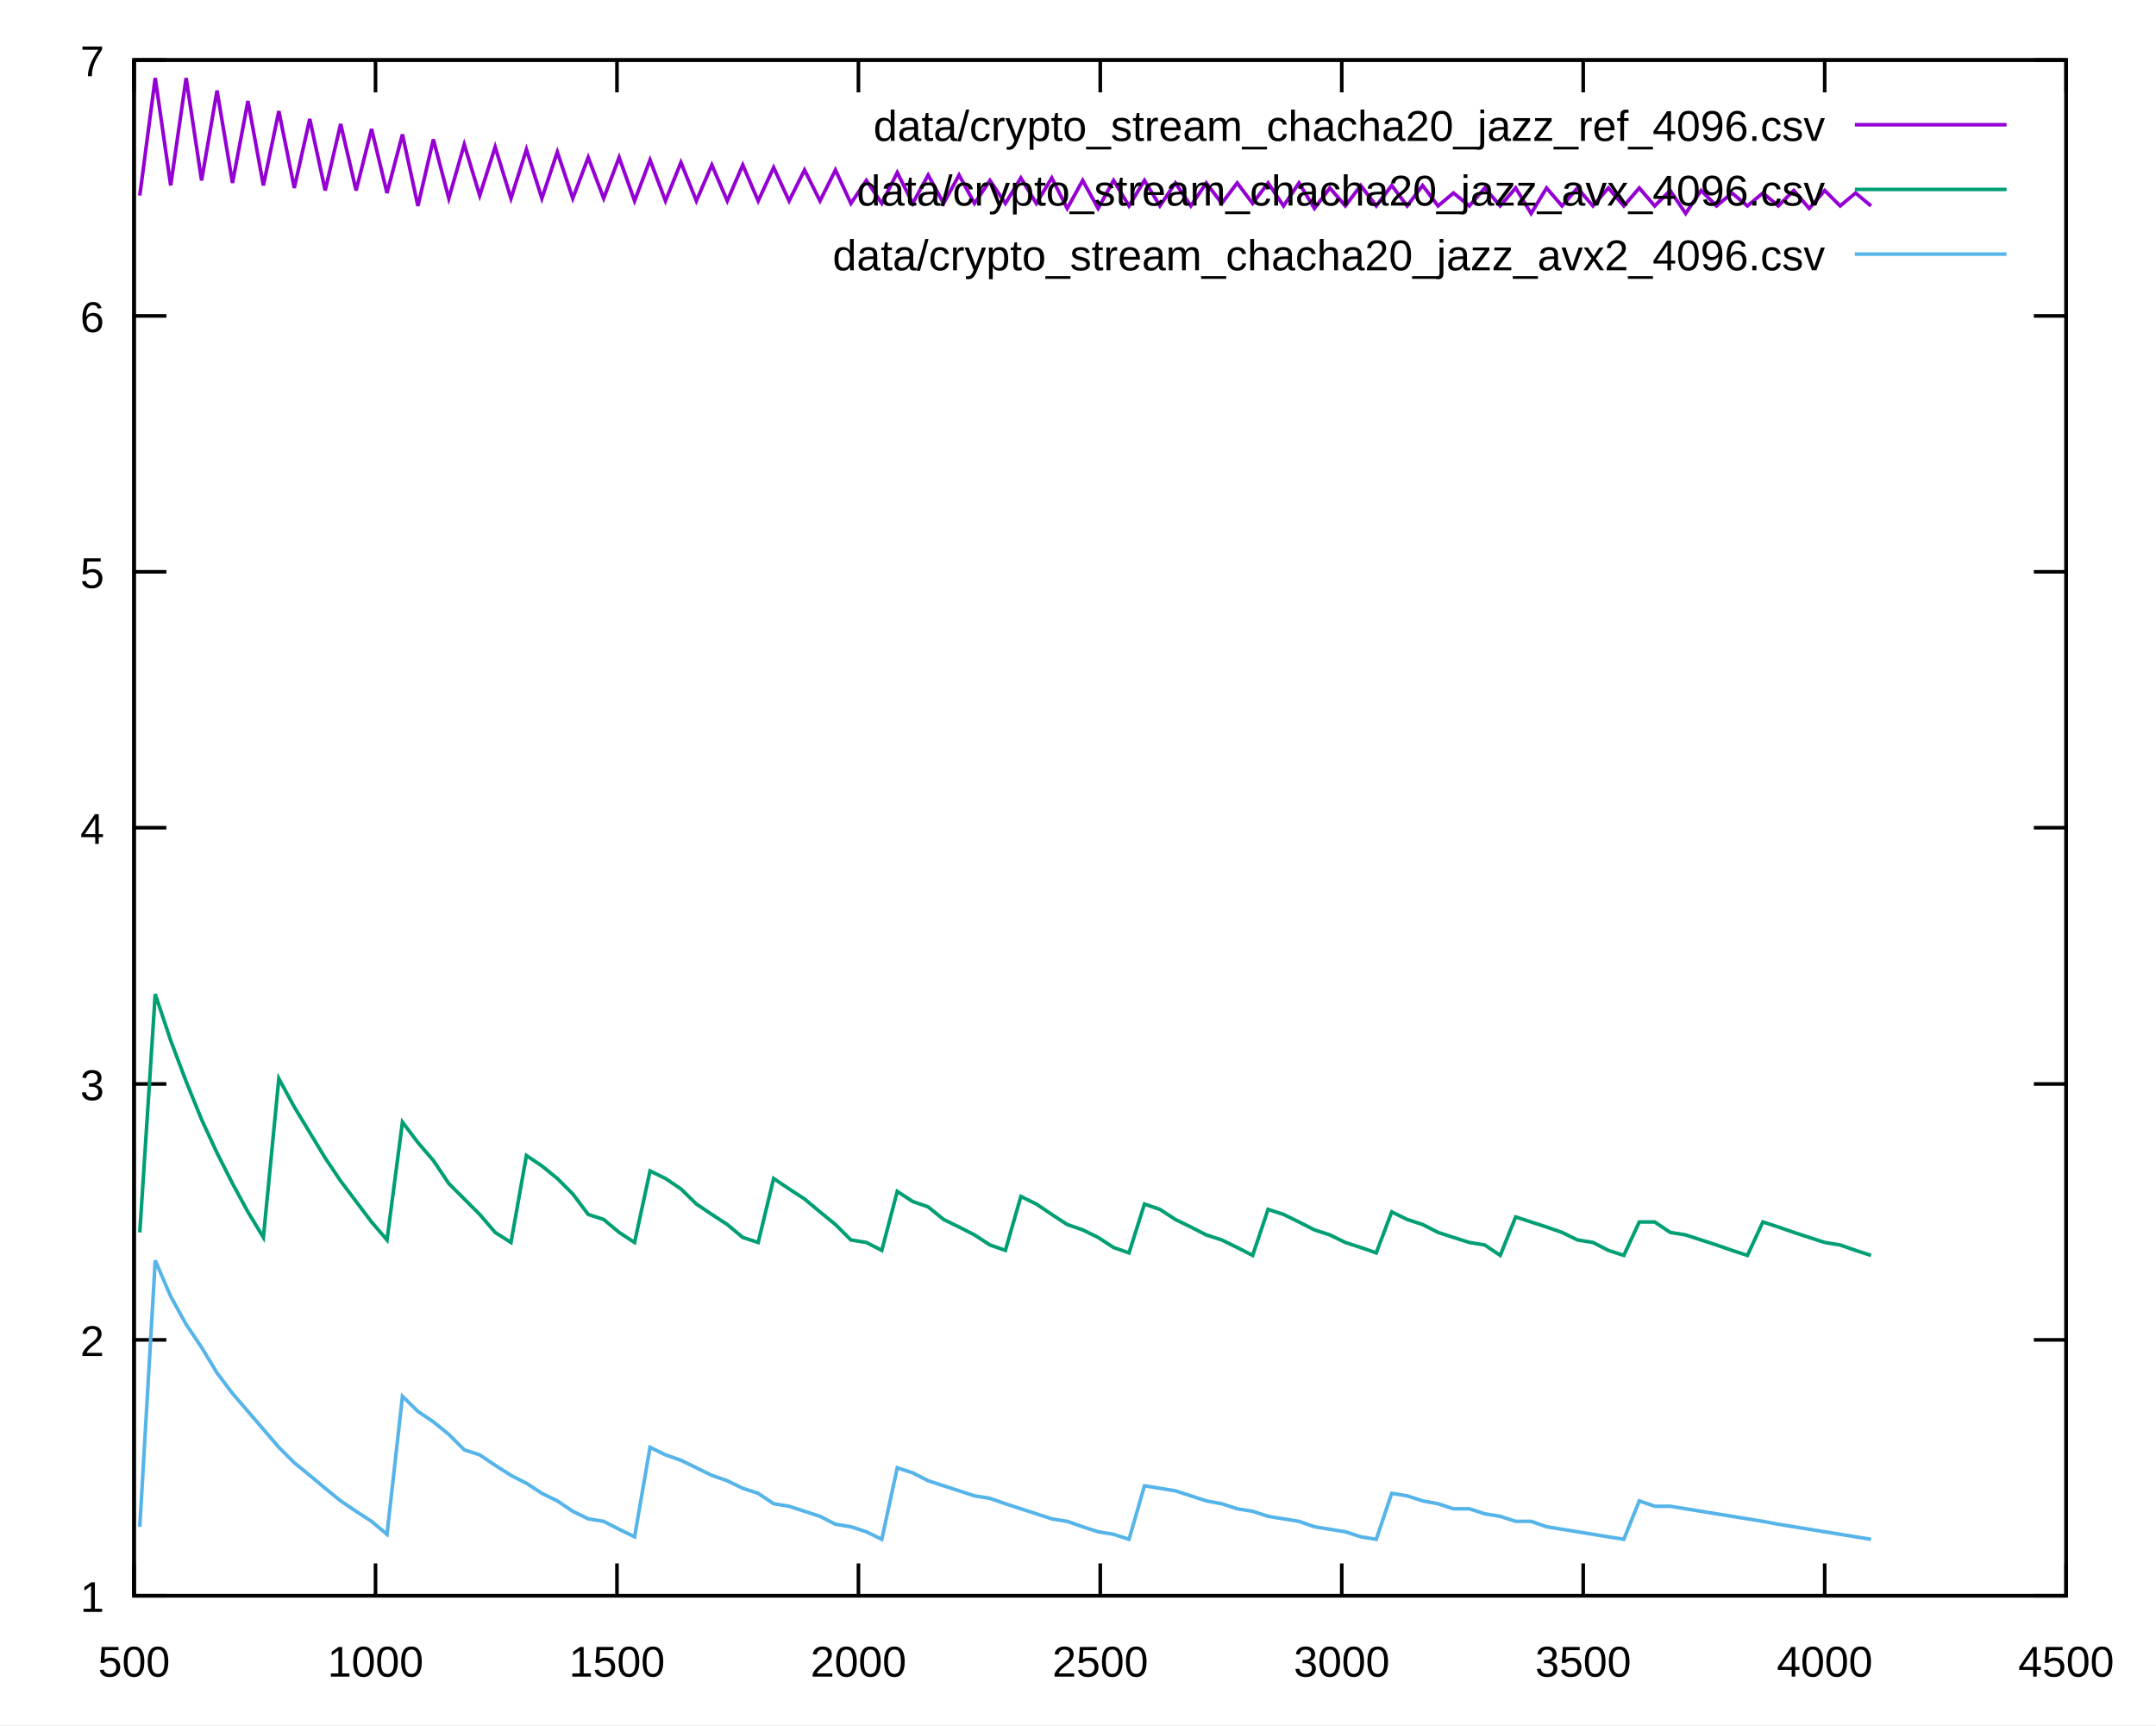
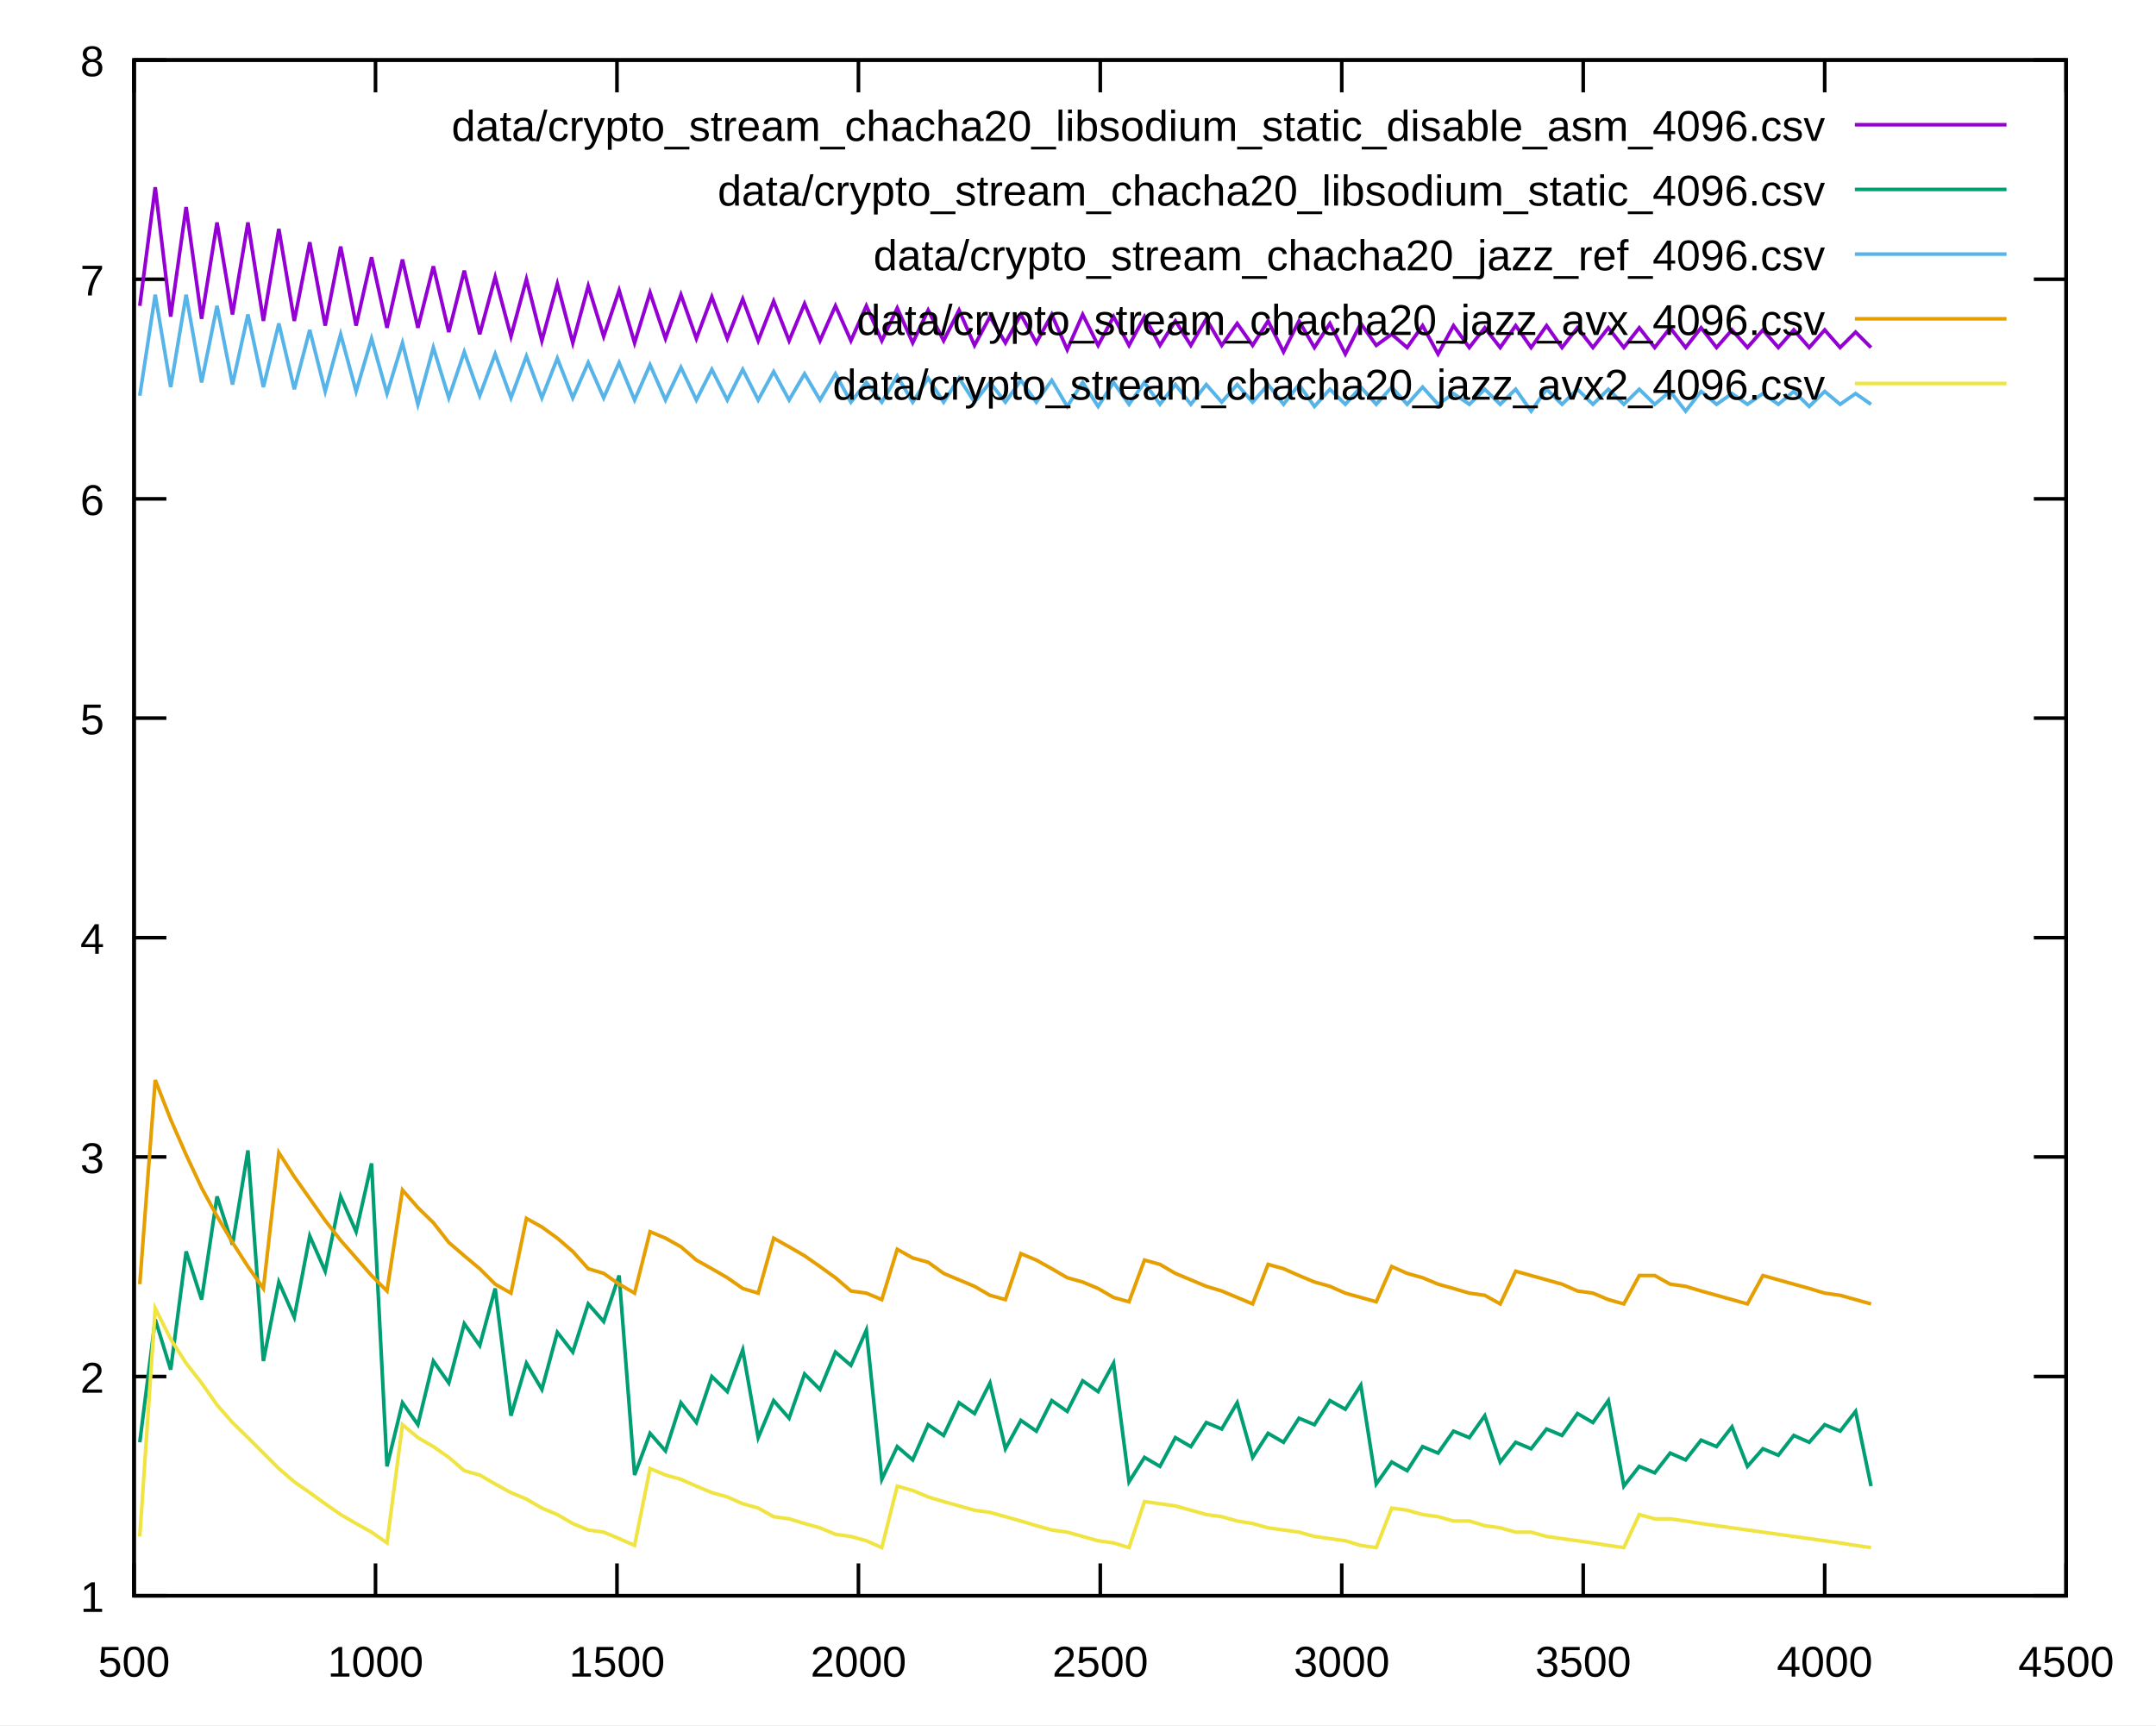
<svg xmlns="http://www.w3.org/2000/svg" xmlns:xlink="http://www.w3.org/1999/xlink" width="600" height="480" viewBox="0 0 600 480">
  <g id="gnuplot_canvas">
    <rect x="0" y="0" width="600" height="480" fill="#ffffff" />
    <defs>
      <circle id="gpDot" r="0.5" stroke-width="0.5" />
      <path id="gpPt0" stroke-width="0.222" stroke="currentColor" d="M-1,0 h2 M0,-1 v2" />
      <path id="gpPt1" stroke-width="0.222" stroke="currentColor" d="M-1,-1 L1,1 M1,-1 L-1,1" />
      <path id="gpPt2" stroke-width="0.222" stroke="currentColor" d="M-1,0 L1,0 M0,-1 L0,1 M-1,-1 L1,1 M-1,1 L1,-1" />
      <rect id="gpPt3" stroke-width="0.222" stroke="currentColor" x="-1" y="-1" width="2" height="2" />
      <rect id="gpPt4" stroke-width="0.222" stroke="currentColor" fill="currentColor" x="-1" y="-1" width="2" height="2" />
      <circle id="gpPt5" stroke-width="0.222" stroke="currentColor" cx="0" cy="0" r="1" />
      <use xlink:href="#gpPt5" id="gpPt6" fill="currentColor" stroke="none" />
      <path id="gpPt7" stroke-width="0.222" stroke="currentColor" d="M0,-1.33 L-1.33,0.67 L1.33,0.67 z" />
      <use xlink:href="#gpPt7" id="gpPt8" fill="currentColor" stroke="none" />
      <use xlink:href="#gpPt7" id="gpPt9" stroke="currentColor" transform="rotate(180)" />
      <use xlink:href="#gpPt9" id="gpPt10" fill="currentColor" stroke="none" />
      <use xlink:href="#gpPt3" id="gpPt11" stroke="currentColor" transform="rotate(45)" />
      <use xlink:href="#gpPt11" id="gpPt12" fill="currentColor" stroke="none" />
      <path id="gpPt13" stroke-width="0.222" stroke="currentColor" d="M0,1.330 L1.265,0.411 L0.782,-1.067 L-0.782,-1.076 L-1.265,0.411 z" />
      <use xlink:href="#gpPt13" id="gpPt14" fill="currentColor" stroke="none" />
      <filter id="textbox" filterUnits="objectBoundingBox" x="0" y="0" height="1" width="1">
        <feFlood flood-color="#FFFFFF" flood-opacity="1" result="bgnd" />
        <feComposite in="SourceGraphic" in2="bgnd" operator="atop" />
      </filter>
      <filter id="greybox" filterUnits="objectBoundingBox" x="0" y="0" height="1" width="1">
        <feFlood flood-color="lightgrey" flood-opacity="1" result="grey" />
        <feComposite in="SourceGraphic" in2="grey" operator="atop" />
      </filter>
    </defs>
    <g fill="none" color="#FFFFFF" stroke="currentColor" stroke-width="1.00" stroke-linecap="butt" stroke-linejoin="miter">
</g>
    <g fill="none" color="black" stroke="currentColor" stroke-width="1.00" stroke-linecap="butt" stroke-linejoin="miter">
      <path stroke="black" d="M37.3,444.0 L46.3,444.0 M575.0,444.0 L566.0,444.0  " />
      <g transform="translate(29.0,448.5)" stroke="none" fill="black" font-family="Arial" font-size="12.00" text-anchor="end">
        <text>
          <tspan font-family="Arial"> 1</tspan>
        </text>
      </g>
    </g>
    <g fill="none" color="black" stroke="currentColor" stroke-width="1.00" stroke-linecap="butt" stroke-linejoin="miter">
-       <path stroke="black" d="M37.3,372.8 L46.3,372.8 M575.0,372.8 L566.0,372.8  " />
-       <g transform="translate(29.0,377.3)" stroke="none" fill="black" font-family="Arial" font-size="12.00" text-anchor="end">
+       <path stroke="black" d="M37.3,383.0 L46.3,383.0 M575.0,383.0 L566.0,383.0  " />
+       <g transform="translate(29.0,387.5)" stroke="none" fill="black" font-family="Arial" font-size="12.00" text-anchor="end">
        <text>
          <tspan font-family="Arial"> 2</tspan>
        </text>
      </g>
    </g>
    <g fill="none" color="black" stroke="currentColor" stroke-width="1.00" stroke-linecap="butt" stroke-linejoin="miter">
-       <path stroke="black" d="M37.3,301.6 L46.3,301.6 M575.0,301.6 L566.0,301.6  " />
-       <g transform="translate(29.0,306.1)" stroke="none" fill="black" font-family="Arial" font-size="12.00" text-anchor="end">
+       <path stroke="black" d="M37.3,321.9 L46.3,321.9 M575.0,321.9 L566.0,321.9  " />
+       <g transform="translate(29.0,326.4)" stroke="none" fill="black" font-family="Arial" font-size="12.00" text-anchor="end">
        <text>
          <tspan font-family="Arial"> 3</tspan>
        </text>
      </g>
    </g>
    <g fill="none" color="black" stroke="currentColor" stroke-width="1.00" stroke-linecap="butt" stroke-linejoin="miter">
-       <path stroke="black" d="M37.3,230.3 L46.3,230.3 M575.0,230.3 L566.0,230.3  " />
-       <g transform="translate(29.0,234.8)" stroke="none" fill="black" font-family="Arial" font-size="12.00" text-anchor="end">
+       <path stroke="black" d="M37.3,260.9 L46.3,260.9 M575.0,260.9 L566.0,260.9  " />
+       <g transform="translate(29.0,265.4)" stroke="none" fill="black" font-family="Arial" font-size="12.00" text-anchor="end">
        <text>
          <tspan font-family="Arial"> 4</tspan>
        </text>
      </g>
    </g>
    <g fill="none" color="black" stroke="currentColor" stroke-width="1.00" stroke-linecap="butt" stroke-linejoin="miter">
-       <path stroke="black" d="M37.3,159.1 L46.3,159.1 M575.0,159.1 L566.0,159.1  " />
-       <g transform="translate(29.0,163.6)" stroke="none" fill="black" font-family="Arial" font-size="12.00" text-anchor="end">
+       <path stroke="black" d="M37.3,199.8 L46.3,199.8 M575.0,199.8 L566.0,199.8  " />
+       <g transform="translate(29.0,204.3)" stroke="none" fill="black" font-family="Arial" font-size="12.00" text-anchor="end">
        <text>
          <tspan font-family="Arial"> 5</tspan>
        </text>
      </g>
    </g>
    <g fill="none" color="black" stroke="currentColor" stroke-width="1.00" stroke-linecap="butt" stroke-linejoin="miter">
-       <path stroke="black" d="M37.3,87.9 L46.3,87.9 M575.0,87.9 L566.0,87.9  " />
-       <g transform="translate(29.0,92.4)" stroke="none" fill="black" font-family="Arial" font-size="12.00" text-anchor="end">
+       <path stroke="black" d="M37.3,138.8 L46.3,138.8 M575.0,138.8 L566.0,138.8  " />
+       <g transform="translate(29.0,143.3)" stroke="none" fill="black" font-family="Arial" font-size="12.00" text-anchor="end">
        <text>
          <tspan font-family="Arial"> 6</tspan>
+         </text>
+       </g>
+     </g>
+     <g fill="none" color="black" stroke="currentColor" stroke-width="1.00" stroke-linecap="butt" stroke-linejoin="miter">
+       <path stroke="black" d="M37.3,77.7 L46.3,77.7 M575.0,77.7 L566.0,77.7  " />
+       <g transform="translate(29.0,82.2)" stroke="none" fill="black" font-family="Arial" font-size="12.00" text-anchor="end">
+         <text>
+           <tspan font-family="Arial"> 7</tspan>
        </text>
      </g>
    </g>
    <g fill="none" color="black" stroke="currentColor" stroke-width="1.00" stroke-linecap="butt" stroke-linejoin="miter">
      <path stroke="black" d="M37.3,16.7 L46.3,16.7 M575.0,16.7 L566.0,16.7  " />
      <g transform="translate(29.0,21.2)" stroke="none" fill="black" font-family="Arial" font-size="12.00" text-anchor="end">
        <text>
-           <tspan font-family="Arial"> 7</tspan>
+           <tspan font-family="Arial"> 8</tspan>
        </text>
      </g>
    </g>
    <g fill="none" color="black" stroke="currentColor" stroke-width="1.00" stroke-linecap="butt" stroke-linejoin="miter">
      <path stroke="black" d="M37.3,444.0 L37.3,435.0 M37.3,16.7 L37.3,25.7  " />
      <g transform="translate(37.3,466.5)" stroke="none" fill="black" font-family="Arial" font-size="12.00" text-anchor="middle">
        <text>
          <tspan font-family="Arial"> 500</tspan>
        </text>
      </g>
    </g>
    <g fill="none" color="black" stroke="currentColor" stroke-width="1.00" stroke-linecap="butt" stroke-linejoin="miter">
      <path stroke="black" d="M104.5,444.0 L104.5,435.0 M104.5,16.7 L104.5,25.7  " />
      <g transform="translate(104.5,466.5)" stroke="none" fill="black" font-family="Arial" font-size="12.00" text-anchor="middle">
        <text>
          <tspan font-family="Arial"> 1000</tspan>
        </text>
      </g>
    </g>
    <g fill="none" color="black" stroke="currentColor" stroke-width="1.00" stroke-linecap="butt" stroke-linejoin="miter">
      <path stroke="black" d="M171.7,444.0 L171.7,435.0 M171.7,16.7 L171.7,25.7  " />
      <g transform="translate(171.7,466.5)" stroke="none" fill="black" font-family="Arial" font-size="12.00" text-anchor="middle">
        <text>
          <tspan font-family="Arial"> 1500</tspan>
        </text>
      </g>
    </g>
    <g fill="none" color="black" stroke="currentColor" stroke-width="1.00" stroke-linecap="butt" stroke-linejoin="miter">
      <path stroke="black" d="M238.9,444.0 L238.9,435.0 M238.9,16.7 L238.9,25.7  " />
      <g transform="translate(238.9,466.5)" stroke="none" fill="black" font-family="Arial" font-size="12.00" text-anchor="middle">
        <text>
          <tspan font-family="Arial"> 2000</tspan>
        </text>
      </g>
    </g>
    <g fill="none" color="black" stroke="currentColor" stroke-width="1.00" stroke-linecap="butt" stroke-linejoin="miter">
      <path stroke="black" d="M306.2,444.0 L306.2,435.0 M306.2,16.7 L306.2,25.7  " />
      <g transform="translate(306.2,466.5)" stroke="none" fill="black" font-family="Arial" font-size="12.00" text-anchor="middle">
        <text>
          <tspan font-family="Arial"> 2500</tspan>
        </text>
      </g>
    </g>
    <g fill="none" color="black" stroke="currentColor" stroke-width="1.00" stroke-linecap="butt" stroke-linejoin="miter">
      <path stroke="black" d="M373.4,444.0 L373.4,435.0 M373.4,16.7 L373.4,25.7  " />
      <g transform="translate(373.4,466.5)" stroke="none" fill="black" font-family="Arial" font-size="12.00" text-anchor="middle">
        <text>
          <tspan font-family="Arial"> 3000</tspan>
        </text>
      </g>
    </g>
    <g fill="none" color="black" stroke="currentColor" stroke-width="1.00" stroke-linecap="butt" stroke-linejoin="miter">
      <path stroke="black" d="M440.6,444.0 L440.6,435.0 M440.6,16.7 L440.6,25.7  " />
      <g transform="translate(440.6,466.5)" stroke="none" fill="black" font-family="Arial" font-size="12.00" text-anchor="middle">
        <text>
          <tspan font-family="Arial"> 3500</tspan>
        </text>
      </g>
    </g>
    <g fill="none" color="black" stroke="currentColor" stroke-width="1.00" stroke-linecap="butt" stroke-linejoin="miter">
      <path stroke="black" d="M507.8,444.0 L507.8,435.0 M507.8,16.7 L507.8,25.7  " />
      <g transform="translate(507.8,466.5)" stroke="none" fill="black" font-family="Arial" font-size="12.00" text-anchor="middle">
        <text>
          <tspan font-family="Arial"> 4000</tspan>
        </text>
      </g>
    </g>
    <g fill="none" color="black" stroke="currentColor" stroke-width="1.00" stroke-linecap="butt" stroke-linejoin="miter">
      <path stroke="black" d="M575.0,444.0 L575.0,435.0 M575.0,16.7 L575.0,25.7  " />
      <g transform="translate(575.0,466.5)" stroke="none" fill="black" font-family="Arial" font-size="12.00" text-anchor="middle">
        <text>
          <tspan font-family="Arial"> 4500</tspan>
        </text>
      </g>
    </g>
    <g fill="none" color="black" stroke="currentColor" stroke-width="1.00" stroke-linecap="butt" stroke-linejoin="miter">
</g>
    <g fill="none" color="black" stroke="currentColor" stroke-width="1.00" stroke-linecap="butt" stroke-linejoin="miter">
      <path stroke="black" d="M37.3,16.7 L37.3,444.0 L575.0,444.0 L575.0,16.7 L37.3,16.7 Z  " />
    </g>
    <g fill="none" color="black" stroke="currentColor" stroke-width="1.00" stroke-linecap="butt" stroke-linejoin="miter">
</g>
    <g id="gnuplot_plot_1">
      <g fill="none" color="black" stroke="currentColor" stroke-width="1.00" stroke-linecap="butt" stroke-linejoin="miter">
        <g transform="translate(507.9,39.2)" stroke="none" fill="black" font-family="Arial" font-size="12.00" text-anchor="end">
          <text>
+             <tspan font-family="Arial">data/crypto_stream_chacha20_libsodium_static_disable_asm_4096.csv</tspan>
+           </text>
+         </g>
+       </g>
+       <g fill="none" color="black" stroke="currentColor" stroke-width="1.00" stroke-linecap="butt" stroke-linejoin="miter">
+         <path stroke="rgb(148,   0, 211)" d="M516.2,34.7 L558.4,34.7 M38.9,85.1 L43.2,52.1 L47.5,88.1 L51.8,57.6 L56.1,88.7 L60.4,61.9   L64.7,87.5 L69.0,61.9 L73.3,89.3 L77.6,63.7 L81.9,89.3 L86.2,67.4 L90.5,90.6 L94.8,68.6   L99.1,90.6 L103.4,71.6 L107.7,91.2 L112.0,72.2 L116.3,91.2 L120.6,74.1 L124.9,92.4 L129.2,75.3   L133.5,93.0 L137.8,77.1 L142.2,93.6 L146.5,77.7 L150.8,94.8 L155.1,79.0 L159.4,95.4 L163.7,79.6   L168.0,93.6 L172.3,80.8 L176.6,95.4 L180.9,81.4 L185.2,94.2 L189.5,82.0 L193.8,94.2 L198.1,82.6   L202.4,94.2 L206.7,83.2 L211.0,94.8 L215.3,83.8 L219.6,94.8 L223.9,84.5 L228.2,94.8 L232.5,85.1   L236.8,94.8 L241.1,85.1 L245.4,94.8 L249.7,85.7 L254.0,95.4 L258.3,86.3 L262.6,94.8 L266.9,86.3   L271.2,96.1 L275.5,88.1 L279.8,95.4 L284.1,87.5 L288.4,95.4 L292.7,87.5 L297.0,97.3 L301.3,87.5   L305.6,96.1 L309.9,88.1 L314.2,96.1 L318.5,88.1 L322.8,96.1 L327.1,89.3 L331.4,96.1 L335.7,88.7   L340.0,96.1 L344.3,90.0 L348.6,96.1 L352.9,89.3 L357.2,97.9 L361.5,89.3 L365.8,96.7 L370.1,90.0   L374.4,98.5 L378.7,90.0 L383.0,96.1 L387.3,93.0 L391.6,96.7 L395.9,90.6 L400.2,98.5 L404.5,90.6   L408.9,96.7 L413.2,91.2 L417.5,96.7 L421.8,90.6 L426.1,96.7 L430.4,90.6 L434.7,96.7 L439.0,91.2   L443.3,96.7 L447.6,91.2 L451.9,96.7 L456.2,91.2 L460.5,96.7 L464.8,91.2 L469.1,96.7 L473.4,91.2   L477.7,96.7 L482.0,91.8 L486.3,96.7 L490.6,91.8 L494.9,96.7 L499.2,91.8 L503.5,96.7 L507.8,91.8   L512.1,96.7 L516.4,92.4 L520.7,96.7  " />
+       </g>
+     </g>
+     <g id="gnuplot_plot_2">
+       <g fill="none" color="black" stroke="currentColor" stroke-width="1.00" stroke-linecap="butt" stroke-linejoin="miter">
+         <g transform="translate(507.9,57.2)" stroke="none" fill="black" font-family="Arial" font-size="12.00" text-anchor="end">
+           <text>
+             <tspan font-family="Arial">data/crypto_stream_chacha20_libsodium_static_4096.csv</tspan>
+           </text>
+         </g>
+       </g>
+       <g fill="none" color="black" stroke="currentColor" stroke-width="1.00" stroke-linecap="butt" stroke-linejoin="miter">
+         <path stroke="rgb(  0, 158, 115)" d="M516.2,52.7 L558.4,52.7 M38.9,401.3 L43.2,367.1 L47.5,381.1 L51.8,348.2 L56.1,361.6 L60.4,332.9   L64.7,346.3 L69.0,320.1 L73.3,378.7 L77.6,356.7 L81.9,366.5 L86.2,343.9 L90.5,353.7 L94.8,332.9   L99.1,342.7 L103.4,323.7 L107.7,408.0 L112.0,390.3 L116.3,396.4 L120.6,378.7 L124.9,384.8 L129.2,368.3   L133.5,374.4 L137.8,358.5 L142.2,393.9 L146.5,379.3 L150.8,386.6 L155.1,370.7 L159.4,376.2 L163.7,362.8   L168.0,367.7 L172.3,354.9 L176.6,410.4 L180.9,398.8 L185.2,403.7 L189.5,390.3 L193.8,395.8 L198.1,383.0   L202.4,387.2 L206.7,375.6 L211.0,400.0 L215.3,389.7 L219.6,394.6 L223.9,382.3 L228.2,386.6 L232.5,376.2   L236.8,379.9 L241.1,370.1 L245.4,411.6 L249.7,402.5 L254.0,406.2 L258.3,396.4 L262.6,399.4 L266.9,390.3   L271.2,393.3 L275.5,384.8 L279.8,403.1 L284.1,395.2 L288.4,398.2 L292.7,389.7 L297.0,392.7 L301.3,384.2   L305.6,387.2 L309.9,379.3 L314.2,412.3 L318.5,405.5 L322.8,408.0 L327.1,400.0 L331.4,402.5 L335.7,395.8   L340.0,397.6 L344.3,390.3 L348.6,405.5 L352.9,398.8 L357.2,401.3 L361.5,394.6 L365.8,396.4 L370.1,389.7   L374.4,392.1 L378.7,385.4 L383.0,412.9 L387.3,406.8 L391.6,409.2 L395.9,402.5 L400.2,404.3 L404.5,398.2   L408.9,400.0 L413.2,393.9 L417.5,406.8 L421.8,401.3 L426.1,403.1 L430.4,397.6 L434.7,399.4 L439.0,393.3   L443.3,395.8 L447.6,389.7 L451.9,413.5 L456.2,408.0 L460.5,409.8 L464.8,404.3 L469.1,406.2 L473.4,400.7   L477.7,402.5 L482.0,397.0 L486.3,408.0 L490.6,403.1 L494.9,404.9 L499.2,399.4 L503.5,401.3 L507.8,396.4   L512.1,398.2 L516.4,392.7 L520.7,413.5  " />
+       </g>
+     </g>
+     <g id="gnuplot_plot_3">
+       <g fill="none" color="black" stroke="currentColor" stroke-width="1.00" stroke-linecap="butt" stroke-linejoin="miter">
+         <g transform="translate(507.9,75.2)" stroke="none" fill="black" font-family="Arial" font-size="12.00" text-anchor="end">
+           <text>
            <tspan font-family="Arial">data/crypto_stream_chacha20_jazz_ref_4096.csv</tspan>
          </text>
        </g>
      </g>
      <g fill="none" color="black" stroke="currentColor" stroke-width="1.00" stroke-linecap="butt" stroke-linejoin="miter">
-         <path stroke="rgb(148,   0, 211)" d="M516.2,34.7 L558.4,34.7 M38.9,54.4 L43.2,21.7 L47.5,51.6 L51.8,21.7 L56.1,50.2 L60.4,25.2   L64.7,50.9 L69.0,28.1 L73.3,51.6 L77.6,30.9 L81.9,52.3 L86.2,33.1 L90.5,53.0 L94.8,34.5   L99.1,53.0 L103.4,35.9 L107.7,53.7 L112.0,37.4 L116.3,57.3 L120.6,38.8 L124.9,55.2 L129.2,40.2   L133.5,54.4 L137.8,40.9 L142.2,55.2 L146.5,41.6 L150.8,55.2 L155.1,42.3 L159.4,55.2 L163.7,43.8   L168.0,55.2 L172.3,43.8 L176.6,55.9 L180.9,44.5 L185.2,55.9 L189.5,45.2 L193.8,55.9 L198.1,45.9   L202.4,55.9 L206.7,45.9 L211.0,55.9 L215.3,46.6 L219.6,55.9 L223.9,47.3 L228.2,55.9 L232.5,47.3   L236.8,56.6 L241.1,50.2 L245.4,56.6 L249.7,48.0 L254.0,56.6 L258.3,48.7 L262.6,56.6 L266.9,48.7   L271.2,56.6 L275.5,50.2 L279.8,56.6 L284.1,49.5 L288.4,56.6 L292.7,49.5 L297.0,58.0 L301.3,50.2   L305.6,58.0 L309.9,50.2 L314.2,57.3 L318.5,50.2 L322.8,57.3 L327.1,50.9 L331.4,57.3 L335.7,50.9   L340.0,56.6 L344.3,50.9 L348.6,56.6 L352.9,50.9 L357.2,57.3 L361.5,50.9 L365.8,58.0 L370.1,52.3   L374.4,57.3 L378.7,51.6 L383.0,57.3 L387.3,51.6 L391.6,57.3 L395.9,51.6 L400.2,57.3 L404.5,53.7   L408.9,57.3 L413.2,52.3 L417.5,57.3 L421.8,52.3 L426.1,59.4 L430.4,52.3 L434.7,57.3 L439.0,52.3   L443.3,57.3 L447.6,52.3 L451.9,57.3 L456.2,52.3 L460.5,57.3 L464.8,53.0 L469.1,59.4 L473.4,53.0   L477.7,57.3 L482.0,53.7 L486.3,57.3 L490.6,53.7 L494.9,57.3 L499.2,53.0 L503.5,58.0 L507.8,53.0   L512.1,57.3 L516.4,53.7 L520.7,57.3  " />
-       </g>
-     </g>
-     <g id="gnuplot_plot_2">
-       <g fill="none" color="black" stroke="currentColor" stroke-width="1.00" stroke-linecap="butt" stroke-linejoin="miter">
-         <g transform="translate(507.9,57.2)" stroke="none" fill="black" font-family="Arial" font-size="12.00" text-anchor="end">
+         <path stroke="rgb( 86, 180, 233)" d="M516.2,70.7 L558.4,70.7 M38.9,110.1 L43.2,82.0 L47.5,107.7 L51.8,82.0 L56.1,106.4 L60.4,85.1   L64.7,107.0 L69.0,87.5 L73.3,107.7 L77.6,90.0 L81.9,108.3 L86.2,91.8 L90.5,108.9 L94.8,93.0   L99.1,108.9 L103.4,94.2 L107.7,109.5 L112.0,95.4 L116.3,112.5 L120.6,96.7 L124.9,110.7 L129.2,97.9   L133.5,110.1 L137.8,98.5 L142.2,110.7 L146.5,99.1 L150.8,110.7 L155.1,99.7 L159.4,110.7 L163.7,100.9   L168.0,110.7 L172.3,100.9 L176.6,111.3 L180.9,101.5 L185.2,111.3 L189.5,102.2 L193.8,111.3 L198.1,102.8   L202.4,111.3 L206.7,102.8 L211.0,111.3 L215.3,103.4 L219.6,111.3 L223.9,104.0 L228.2,111.3 L232.5,104.0   L236.8,111.9 L241.1,106.4 L245.4,111.9 L249.7,104.6 L254.0,111.9 L258.3,105.2 L262.6,111.9 L266.9,105.2   L271.2,111.9 L275.5,106.4 L279.8,111.9 L284.1,105.8 L288.4,111.9 L292.7,105.8 L297.0,113.1 L301.3,106.4   L305.6,113.1 L309.9,106.4 L314.2,112.5 L318.5,106.4 L322.8,112.5 L327.1,107.0 L331.4,112.5 L335.7,107.0   L340.0,111.9 L344.3,107.0 L348.6,111.9 L352.9,107.0 L357.2,112.5 L361.5,107.0 L365.8,113.1 L370.1,108.3   L374.4,112.5 L378.7,107.7 L383.0,112.5 L387.3,107.7 L391.6,112.5 L395.9,107.7 L400.2,112.5 L404.5,109.5   L408.9,112.5 L413.2,108.3 L417.5,112.5 L421.8,108.3 L426.1,114.4 L430.4,108.3 L434.7,112.5 L439.0,108.3   L443.3,112.5 L447.6,108.3 L451.9,112.5 L456.2,108.3 L460.5,112.5 L464.8,108.9 L469.1,114.4 L473.4,108.9   L477.7,112.5 L482.0,109.5 L486.3,112.5 L490.6,109.5 L494.9,112.5 L499.2,108.9 L503.5,113.1 L507.8,108.9   L512.1,112.5 L516.4,109.5 L520.7,112.5  " />
+       </g>
+     </g>
+     <g id="gnuplot_plot_4">
+       <g fill="none" color="black" stroke="currentColor" stroke-width="1.00" stroke-linecap="butt" stroke-linejoin="miter">
+         <g transform="translate(507.9,93.2)" stroke="none" fill="black" font-family="Arial" font-size="12.00" text-anchor="end">
          <text>
            <tspan font-family="Arial">data/crypto_stream_chacha20_jazz_avx_4096.csv</tspan>
          </text>
        </g>
      </g>
      <g fill="none" color="black" stroke="currentColor" stroke-width="1.00" stroke-linecap="butt" stroke-linejoin="miter">
-         <path stroke="rgb(  0, 158, 115)" d="M516.2,52.7 L558.4,52.7 M38.9,342.9 L43.2,276.6 L47.5,289.5 L51.8,300.9 L56.1,311.5 L60.4,320.8   L64.7,329.3 L69.0,337.2 L73.3,344.3 L77.6,300.1 L81.9,308.0 L86.2,315.1 L90.5,322.2 L94.8,328.6   L99.1,334.3 L103.4,340.0 L107.7,345.0 L112.0,312.2 L116.3,317.9 L120.6,322.9 L124.9,329.3 L129.2,333.6   L133.5,337.9 L137.8,342.9 L142.2,345.7 L146.5,321.5 L150.8,324.4 L155.1,327.9 L159.4,332.2 L163.7,337.9   L168.0,339.3 L172.3,342.9 L176.6,345.7 L180.9,325.8 L185.2,327.9 L189.5,330.8 L193.8,335.0 L198.1,337.9   L202.4,340.7 L206.7,344.3 L211.0,345.7 L215.3,327.9 L219.6,330.8 L223.9,333.6 L228.2,337.2 L232.5,340.7   L236.8,345.0 L241.1,345.7 L245.4,347.9 L249.7,331.5 L254.0,334.3 L258.3,335.8 L262.6,339.3 L266.9,341.4   L271.2,343.6 L275.5,346.4 L279.8,347.9 L284.1,332.9 L288.4,335.0 L292.7,337.9 L297.0,340.7 L301.3,342.2   L305.6,344.3 L309.9,347.1 L314.2,348.6 L318.5,335.0 L322.8,336.5 L327.1,339.3 L331.4,341.4 L335.7,343.6   L340.0,345.0 L344.3,347.1 L348.6,349.3 L352.9,336.5 L357.2,337.9 L361.5,340.0 L365.8,342.2 L370.1,343.6   L374.4,345.7 L378.7,347.1 L383.0,348.6 L387.3,337.2 L391.6,339.3 L395.9,340.7 L400.2,342.9 L404.5,344.3   L408.9,345.7 L413.2,346.4 L417.5,349.3 L421.8,338.6 L426.1,340.0 L430.4,341.4 L434.7,342.9 L439.0,345.0   L443.3,345.7 L447.6,347.9 L451.9,349.3 L456.2,340.0 L460.5,340.0 L464.8,342.9 L469.1,343.6 L473.4,345.0   L477.7,346.4 L482.0,347.9 L486.3,349.3 L490.6,340.0 L494.9,341.4 L499.2,342.9 L503.5,344.3 L507.8,345.7   L512.1,346.4 L516.4,347.9 L520.7,349.3  " />
-       </g>
-     </g>
-     <g id="gnuplot_plot_3">
-       <g fill="none" color="black" stroke="currentColor" stroke-width="1.00" stroke-linecap="butt" stroke-linejoin="miter">
-         <g transform="translate(507.9,75.2)" stroke="none" fill="black" font-family="Arial" font-size="12.00" text-anchor="end">
+         <path stroke="rgb(230, 159,   0)" d="M516.2,88.7 L558.4,88.7 M38.9,357.3 L43.2,300.5 L47.5,311.5 L51.8,321.3 L56.1,330.5 L60.4,338.4   L64.7,345.7 L69.0,352.4 L73.3,358.5 L77.6,320.7 L81.9,327.4 L86.2,333.5 L90.5,339.6 L94.8,345.1   L99.1,350.0 L103.4,354.9 L107.7,359.2 L112.0,331.1 L116.3,336.0 L120.6,340.2 L124.9,345.7 L129.2,349.4   L133.5,353.0 L137.8,357.3 L142.2,359.8 L146.5,339.0 L150.8,341.4 L155.1,344.5 L159.4,348.2 L163.7,353.0   L168.0,354.3 L172.3,357.3 L176.6,359.8 L180.9,342.7 L185.2,344.5 L189.5,346.9 L193.8,350.6 L198.1,353.0   L202.4,355.5 L206.7,358.5 L211.0,359.8 L215.3,344.5 L219.6,346.9 L223.9,349.4 L228.2,352.4 L232.5,355.5   L236.8,359.2 L241.1,359.8 L245.4,361.6 L249.7,347.6 L254.0,350.0 L258.3,351.2 L262.6,354.3 L266.9,356.1   L271.2,357.9 L275.5,360.4 L279.8,361.6 L284.1,348.8 L288.4,350.6 L292.7,353.0 L297.0,355.5 L301.3,356.7   L305.6,358.5 L309.9,361.0 L314.2,362.2 L318.5,350.6 L322.8,351.8 L327.1,354.3 L331.4,356.1 L335.7,357.9   L340.0,359.2 L344.3,361.0 L348.6,362.8 L352.9,351.8 L357.2,353.0 L361.5,354.9 L365.8,356.7 L370.1,357.9   L374.4,359.8 L378.7,361.0 L383.0,362.2 L387.3,352.4 L391.6,354.3 L395.9,355.5 L400.2,357.3 L404.5,358.5   L408.9,359.8 L413.2,360.4 L417.5,362.8 L421.8,353.7 L426.1,354.9 L430.4,356.1 L434.7,357.3 L439.0,359.2   L443.3,359.8 L447.6,361.6 L451.9,362.8 L456.2,354.9 L460.5,354.9 L464.8,357.3 L469.1,357.9 L473.4,359.2   L477.7,360.4 L482.0,361.6 L486.3,362.8 L490.6,354.9 L494.9,356.1 L499.2,357.3 L503.5,358.5 L507.8,359.8   L512.1,360.4 L516.4,361.6 L520.7,362.8  " />
+       </g>
+     </g>
+     <g id="gnuplot_plot_5">
+       <g fill="none" color="black" stroke="currentColor" stroke-width="1.00" stroke-linecap="butt" stroke-linejoin="miter">
+         <g transform="translate(507.9,111.2)" stroke="none" fill="black" font-family="Arial" font-size="12.00" text-anchor="end">
          <text>
            <tspan font-family="Arial">data/crypto_stream_chacha20_jazz_avx2_4096.csv</tspan>
          </text>
        </g>
      </g>
      <g fill="none" color="black" stroke="currentColor" stroke-width="1.00" stroke-linecap="butt" stroke-linejoin="miter">
-         <path stroke="rgb( 86, 180, 233)" d="M516.2,70.7 L558.4,70.7 M38.9,424.8 L43.2,350.7 L47.5,360.7 L51.8,368.5 L56.1,374.9 L60.4,382.0   L64.7,387.7 L69.0,392.7 L73.3,397.7 L77.6,402.7 L81.9,407.0 L86.2,410.5 L90.5,414.1 L94.8,417.6   L99.1,420.5 L103.4,423.3 L107.7,426.9 L112.0,388.5 L116.3,392.7 L120.6,395.6 L124.9,399.1 L129.2,403.4   L133.5,404.8 L137.8,407.7 L142.2,410.5 L146.5,412.7 L150.8,415.5 L155.1,417.6 L159.4,420.5 L163.7,422.6   L168.0,423.3 L172.3,425.5 L176.6,427.6 L180.9,402.7 L185.2,404.8 L189.5,406.3 L193.8,408.4 L198.1,410.5   L202.4,412.0 L206.7,414.1 L211.0,415.5 L215.3,418.4 L219.6,419.1 L223.9,420.5 L228.2,421.9 L232.5,424.1   L236.8,424.8 L241.1,426.2 L245.4,428.3 L249.7,408.4 L254.0,409.8 L258.3,412.0 L262.6,413.4 L266.9,414.8   L271.2,416.2 L275.5,416.9 L279.8,418.4 L284.1,419.8 L288.4,421.2 L292.7,422.6 L297.0,423.3 L301.3,424.8   L305.6,426.2 L309.9,426.9 L314.2,428.3 L318.5,413.4 L322.8,414.1 L327.1,414.8 L331.4,416.2 L335.7,417.6   L340.0,418.4 L344.3,419.8 L348.6,420.5 L352.9,421.9 L357.2,422.6 L361.5,423.3 L365.8,424.8 L370.1,425.5   L374.4,426.2 L378.7,427.6 L383.0,428.3 L387.3,415.5 L391.6,416.2 L395.9,417.6 L400.2,418.4 L404.5,419.8   L408.9,419.8 L413.2,421.2 L417.5,421.9 L421.8,423.3 L426.1,423.3 L430.4,424.8 L434.7,425.5 L439.0,426.2   L443.3,426.9 L447.6,427.6 L451.9,428.3 L456.2,417.6 L460.5,419.1 L464.8,419.1 L469.1,419.8 L473.4,420.5   L477.7,421.2 L482.0,421.9 L486.3,422.6 L490.6,423.3 L494.9,424.1 L499.2,424.8 L503.5,425.5 L507.8,426.2   L512.1,426.9 L516.4,427.6 L520.7,428.3  " />
-       </g>
-     </g>
-     <g fill="none" color="#FFFFFF" stroke="rgb( 86, 180, 233)" stroke-width="2.00" stroke-linecap="butt" stroke-linejoin="miter">
+         <path stroke="rgb(240, 228,  66)" d="M516.2,106.7 L558.4,106.7 M38.9,427.5 L43.2,364.0 L47.5,372.6 L51.8,379.3 L56.1,384.8 L60.4,390.9   L64.7,395.8 L69.0,400.0 L73.3,404.3 L77.6,408.6 L81.9,412.3 L86.2,415.3 L90.5,418.4 L94.8,421.4   L99.1,423.9 L103.4,426.3 L107.7,429.3 L112.0,396.4 L116.3,400.0 L120.6,402.5 L124.9,405.5 L129.2,409.2   L133.5,410.4 L137.8,412.9 L142.2,415.3 L146.5,417.1 L150.8,419.6 L155.1,421.4 L159.4,423.9 L163.7,425.7   L168.0,426.3 L172.3,428.1 L176.6,430.0 L180.9,408.6 L185.2,410.4 L189.5,411.6 L193.8,413.5 L198.1,415.3   L202.4,416.5 L206.7,418.4 L211.0,419.6 L215.3,422.0 L219.6,422.6 L223.9,423.9 L228.2,425.1 L232.5,426.9   L236.8,427.5 L241.1,428.7 L245.4,430.6 L249.7,413.5 L254.0,414.7 L258.3,416.5 L262.6,417.8 L266.9,419.0   L271.2,420.2 L275.5,420.8 L279.8,422.0 L284.1,423.2 L288.4,424.5 L292.7,425.7 L297.0,426.3 L301.3,427.5   L305.6,428.7 L309.9,429.3 L314.2,430.6 L318.5,417.8 L322.8,418.4 L327.1,419.0 L331.4,420.2 L335.7,421.4   L340.0,422.0 L344.3,423.2 L348.6,423.9 L352.9,425.1 L357.2,425.7 L361.5,426.3 L365.8,427.5 L370.1,428.1   L374.4,428.7 L378.7,430.0 L383.0,430.6 L387.3,419.6 L391.6,420.2 L395.9,421.4 L400.2,422.0 L404.5,423.2   L408.9,423.2 L413.2,424.5 L417.5,425.1 L421.8,426.3 L426.1,426.3 L430.4,427.5 L434.7,428.1 L439.0,428.7   L443.3,429.3 L447.6,430.0 L451.9,430.6 L456.2,421.4 L460.5,422.6 L464.8,422.6 L469.1,423.2 L473.4,423.9   L477.7,424.5 L482.0,425.1 L486.3,425.7 L490.6,426.3 L494.9,426.9 L499.2,427.5 L503.5,428.1 L507.8,428.7   L512.1,429.3 L516.4,430.0 L520.7,430.6  " />
+       </g>
+     </g>
+     <g fill="none" color="#FFFFFF" stroke="rgb(240, 228,  66)" stroke-width="2.00" stroke-linecap="butt" stroke-linejoin="miter">
</g>
    <g fill="none" color="black" stroke="currentColor" stroke-width="2.00" stroke-linecap="butt" stroke-linejoin="miter">
</g>
    <g fill="none" color="black" stroke="black" stroke-width="1.00" stroke-linecap="butt" stroke-linejoin="miter">
</g>
    <g fill="none" color="black" stroke="currentColor" stroke-width="1.00" stroke-linecap="butt" stroke-linejoin="miter">
      <path stroke="black" d="M37.3,16.7 L37.3,444.0 L575.0,444.0 L575.0,16.7 L37.3,16.7 Z  " />
    </g>
    <g fill="none" color="black" stroke="currentColor" stroke-width="1.00" stroke-linecap="butt" stroke-linejoin="miter">
</g>
  </g>
</svg>
